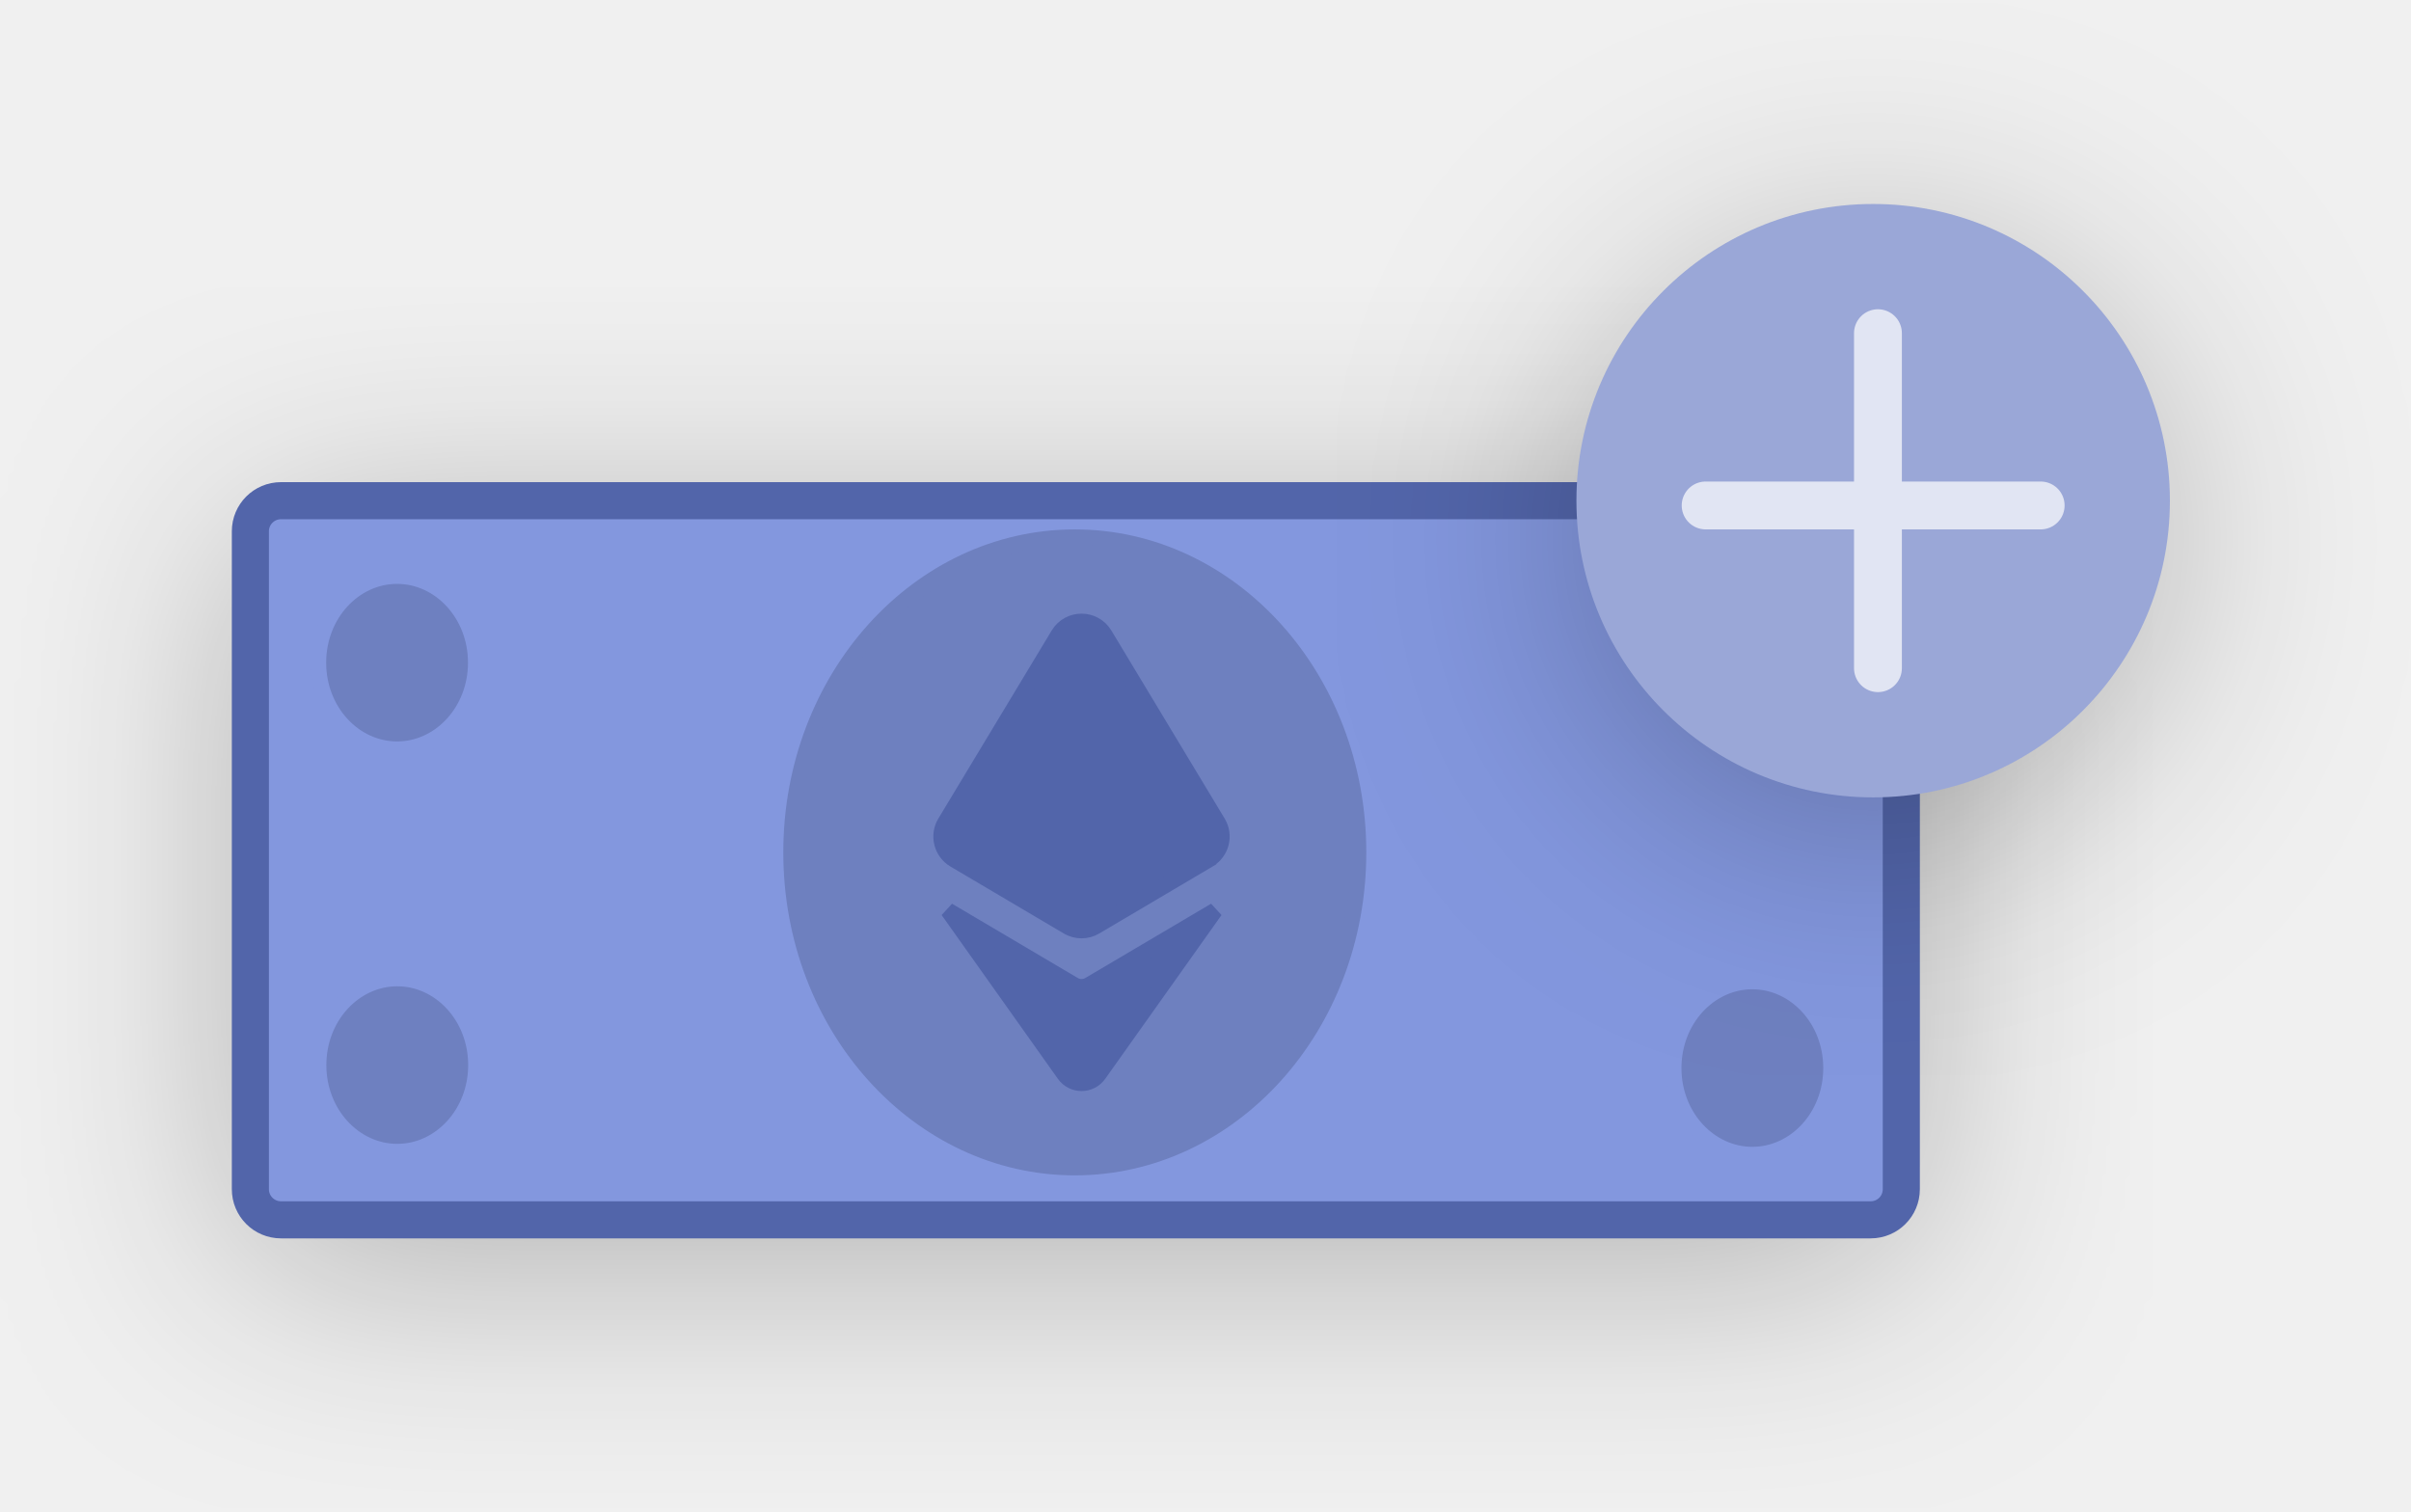
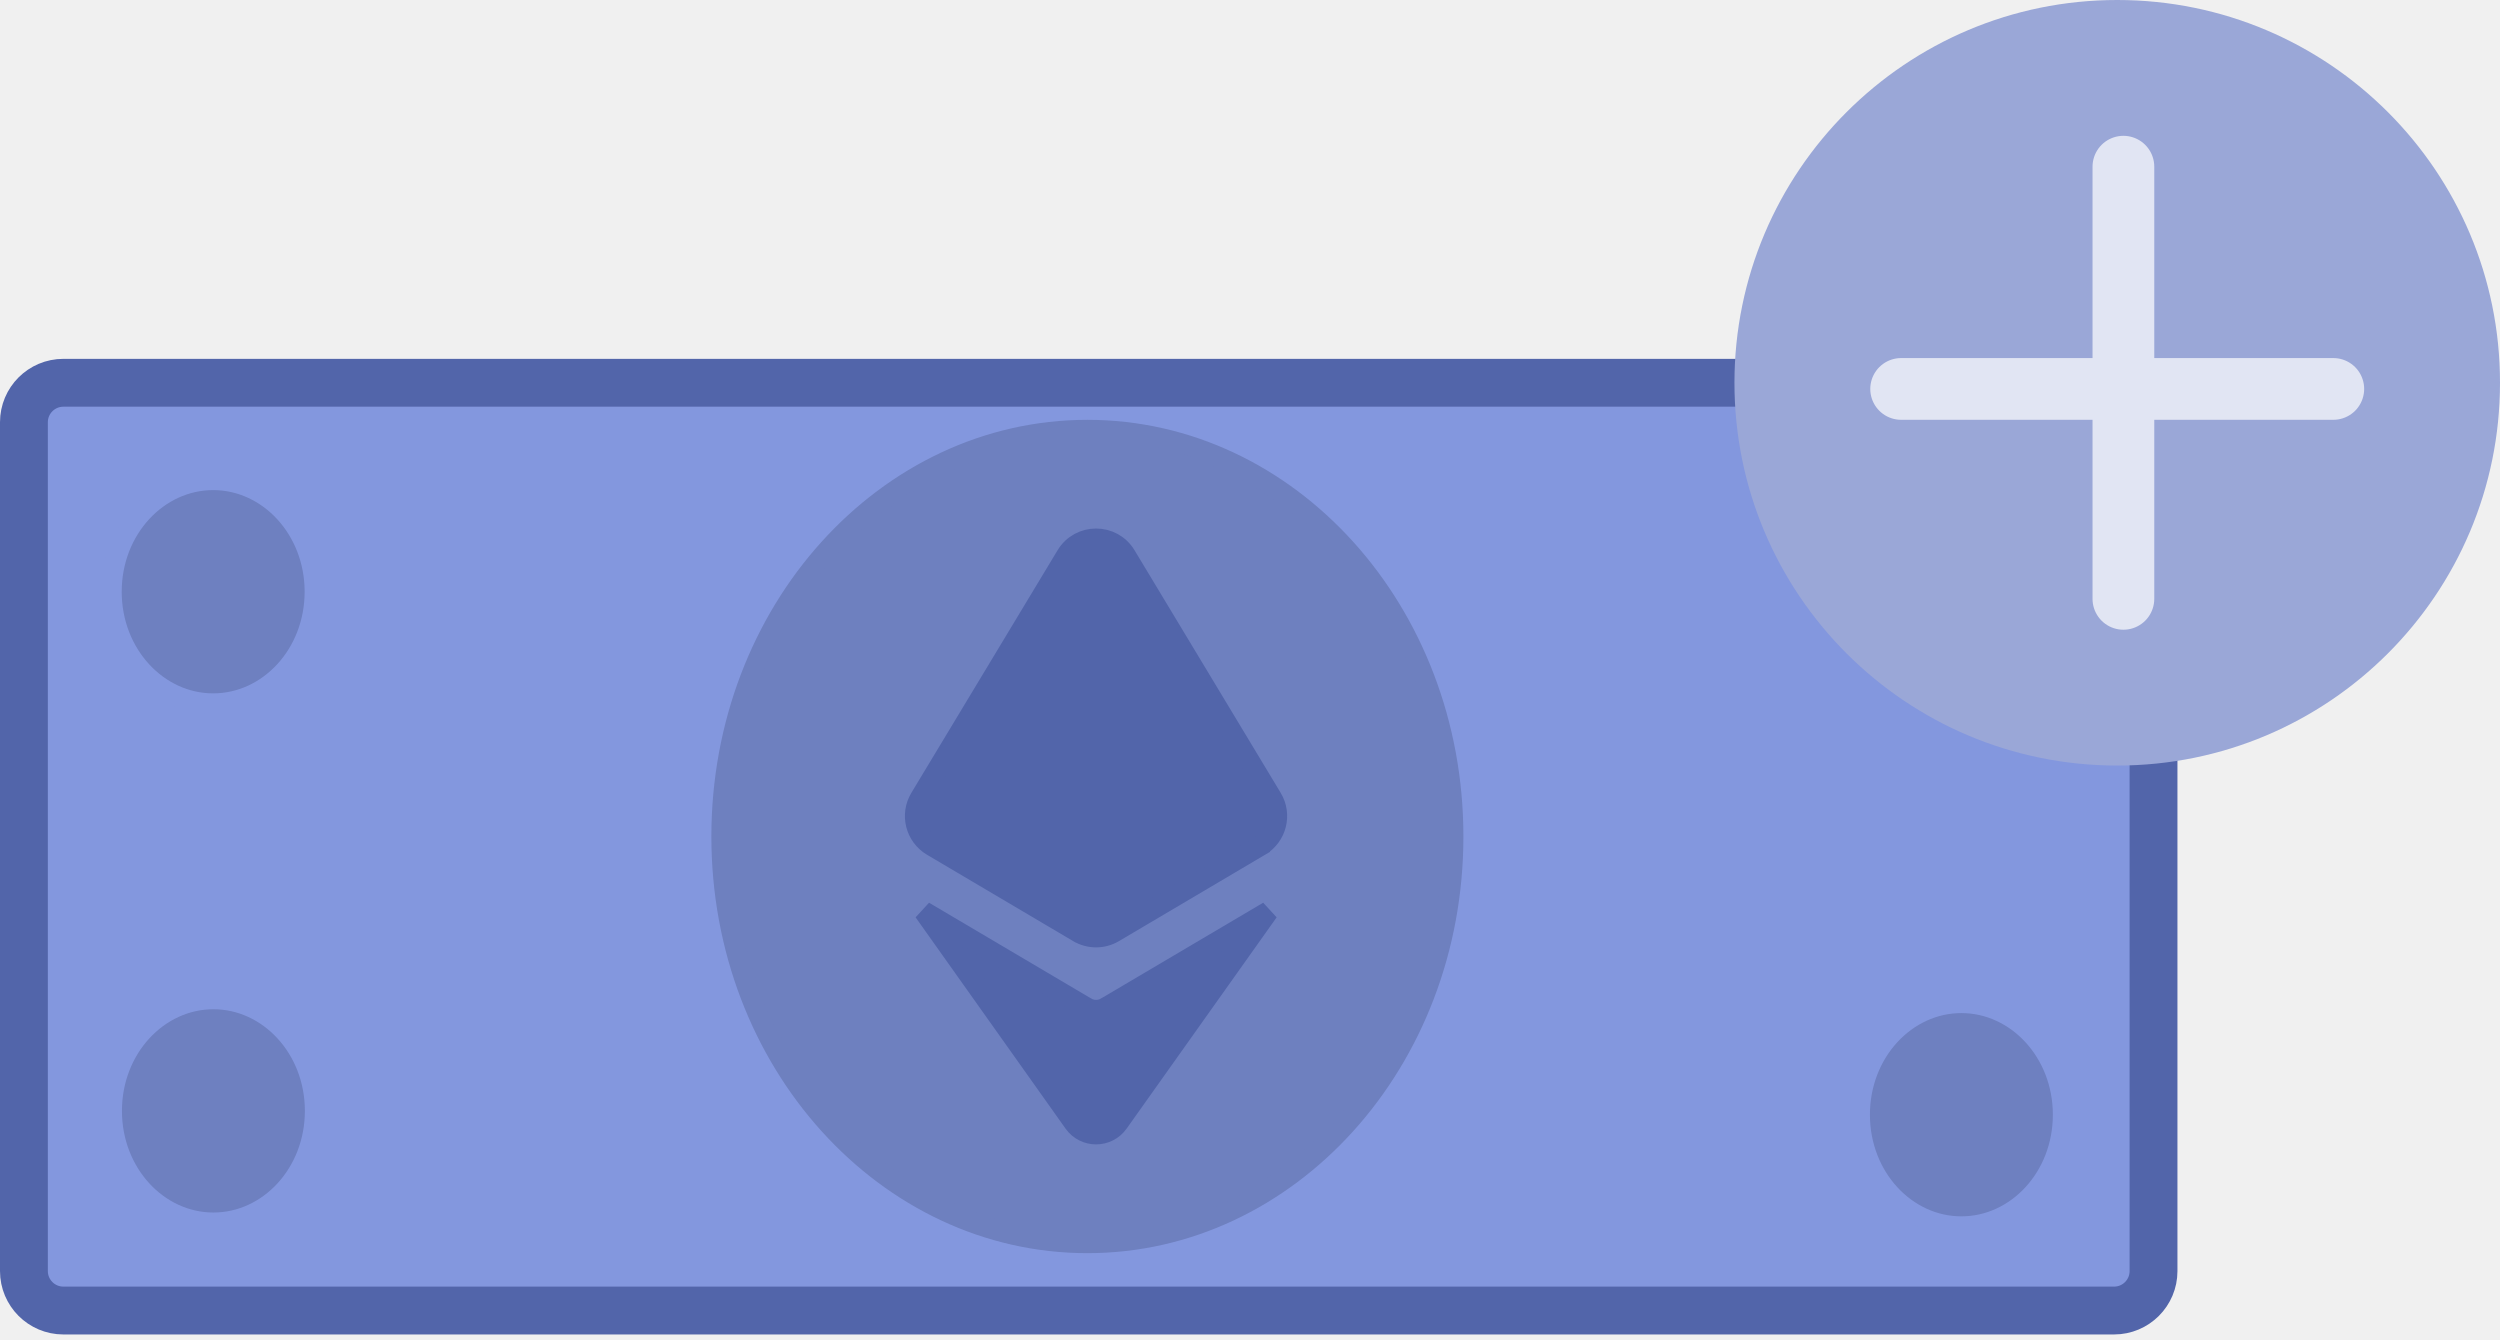
- <svg xmlns="http://www.w3.org/2000/svg" width="260" height="163" viewBox="0 0 260 163" fill="none">
-   <g filter="url(#filter0_d)">
-     <rect x="27" y="54" width="178.035" height="77.561" rx="3.3" fill="#8397DE" stroke="#5265AA" stroke-width="4" />
-     <path d="M146.491 91.931C146.491 110.784 132.718 125.915 115.906 125.915C99.094 125.915 85.32 110.784 85.32 91.931C85.32 73.078 99.094 57.947 115.906 57.947C132.718 57.947 146.491 73.078 146.491 91.931Z" fill="#6E80BF" stroke="#6E80BF" stroke-width="1.699" />
-     <path d="M197.468 72.39C197.468 77.623 193.596 81.736 188.972 81.736C184.347 81.736 180.476 77.623 180.476 72.39C180.476 67.157 184.347 63.044 188.972 63.044C193.596 63.044 197.468 67.157 197.468 72.39Z" fill="#6E80C0" stroke="#8397DE" stroke-width="1.699" />
-     <path d="M197.468 115.19C197.468 120.423 193.596 124.536 188.972 124.536C184.347 124.536 180.476 120.423 180.476 115.19C180.476 109.958 184.347 105.845 188.972 105.845C193.596 105.845 197.468 109.958 197.468 115.19Z" fill="#6E80C0" stroke="#8397DE" stroke-width="1.699" />
-     <path d="M51.317 71.469C51.317 76.702 47.445 80.815 42.821 80.815C38.197 80.815 34.325 76.702 34.325 71.469C34.325 66.237 38.197 62.123 42.821 62.123C47.445 62.123 51.317 66.237 51.317 71.469Z" fill="#6E80C0" stroke="#8397DE" stroke-width="1.699" />
-     <path d="M51.337 114.87C51.337 120.102 47.465 124.216 42.841 124.216C38.217 124.216 34.345 120.102 34.345 114.87C34.345 109.637 38.217 105.524 42.841 105.524C47.465 105.524 51.337 109.637 51.337 114.87Z" fill="#6E80C0" stroke="#8397DE" stroke-width="1.699" />
-     <path d="M130.329 92.725L130.329 92.726L118.111 99.947L118.111 99.947C117.199 100.487 116.065 100.487 115.152 99.947L115.151 99.947L102.929 92.726C101.537 91.903 101.083 90.104 101.917 88.721L101.917 88.721L114.14 68.441L114.14 68.441C115.271 66.565 117.991 66.565 119.121 68.441L131.339 88.721L131.339 88.721C132.174 90.106 131.719 91.904 130.329 92.725Z" fill="#5265AA" stroke="#5265AA" stroke-width="1.699" />
-     <path d="M118.491 115.863L118.491 115.863C117.583 117.142 115.683 117.142 114.775 115.863L102.236 98.198L115.795 106.21C115.795 106.21 115.796 106.21 115.796 106.21C116.312 106.516 116.953 106.516 117.469 106.21C117.47 106.21 117.47 106.21 117.47 106.21L131.035 98.198L118.491 115.863Z" fill="#5265AA" stroke="#5265AA" stroke-width="1.699" />
+ <svg xmlns="http://www.w3.org/2000/svg" width="209" height="112" viewBox="0 0 209 112" fill="none">
+   <rect x="2" y="32" width="178.035" height="77.561" rx="3.3" fill="#8397DE" stroke="#5265AA" stroke-width="4" />
+   <path d="M121.491 69.931C121.491 88.784 107.718 103.915 90.906 103.915C74.094 103.915 60.32 88.784 60.32 69.931C60.32 51.078 74.094 35.947 90.906 35.947C107.718 35.947 121.491 51.078 121.491 69.931Z" fill="#6E80BF" stroke="#6E80BF" stroke-width="1.699" />
+   <path d="M172.468 50.39C172.468 55.623 168.596 59.736 163.972 59.736C159.347 59.736 155.476 55.623 155.476 50.39C155.476 45.157 159.347 41.044 163.972 41.044C168.596 41.044 172.468 45.157 172.468 50.39Z" fill="#6E80C0" stroke="#8397DE" stroke-width="1.699" />
+   <path d="M172.468 93.19C172.468 98.423 168.596 102.536 163.972 102.536C159.347 102.536 155.476 98.423 155.476 93.19C155.476 87.958 159.347 83.845 163.972 83.845C168.596 83.845 172.468 87.958 172.468 93.19Z" fill="#6E80C0" stroke="#8397DE" stroke-width="1.699" />
+   <path d="M26.317 49.469C26.317 54.702 22.445 58.815 17.821 58.815C13.197 58.815 9.325 54.702 9.325 49.469C9.325 44.237 13.197 40.123 17.821 40.123C22.445 40.123 26.317 44.237 26.317 49.469Z" fill="#6E80C0" stroke="#8397DE" stroke-width="1.699" />
+   <path d="M26.337 92.87C26.337 98.103 22.465 102.216 17.841 102.216C13.217 102.216 9.345 98.103 9.345 92.87C9.345 87.638 13.217 83.524 17.841 83.524C22.465 83.524 26.337 87.638 26.337 92.87Z" fill="#6E80C0" stroke="#8397DE" stroke-width="1.699" />
+   <path d="M105.329 70.725L105.329 70.726L93.111 77.947L93.111 77.947C92.199 78.487 91.065 78.487 90.152 77.947L90.151 77.947L77.929 70.726C76.537 69.903 76.083 68.104 76.917 66.721L76.917 66.721L89.14 46.441L89.14 46.441C90.271 44.565 92.991 44.565 94.121 46.441L106.339 66.721L106.339 66.721C107.174 68.106 106.719 69.904 105.329 70.725Z" fill="#5265AA" stroke="#5265AA" stroke-width="1.699" />
+   <path d="M93.491 93.863L93.491 93.863C92.583 95.142 90.683 95.142 89.775 93.863L77.236 76.198L90.795 84.21C90.795 84.21 90.796 84.21 90.796 84.21C91.312 84.516 91.953 84.516 92.469 84.21C92.47 84.21 92.47 84.21 92.47 84.21L106.035 76.198L93.491 93.863Z" fill="#5265AA" stroke="#5265AA" stroke-width="1.699" />
+   <circle cx="177" cy="32" r="32" fill="#9AA7D7" />
+   <g opacity="0.7">
+     <line x1="195.064" y1="32.515" x2="158.935" y2="32.515" stroke="white" stroke-width="5.161" stroke-linecap="round" />
+     <line x1="177.516" y1="50.064" x2="177.516" y2="13.935" stroke="white" stroke-width="5.161" stroke-linecap="round" />
  </g>
-   <g filter="url(#filter1_d)">
-     <circle cx="202" cy="54" r="32" fill="#9AA7D7" />
-     <g opacity="0.7">
-       <line x1="220.064" y1="54.515" x2="183.935" y2="54.515" stroke="white" stroke-width="5.161" stroke-linecap="round" />
-       <line x1="202.516" y1="72.064" x2="202.516" y2="35.935" stroke="white" stroke-width="5.161" stroke-linecap="round" />
-     </g>
-   </g>
-   <defs>
-     <filter id="filter0_d" x="0" y="31" width="232.035" height="131.561" filterUnits="userSpaceOnUse" color-interpolation-filters="sRGB">
-       <feFlood flood-opacity="0" result="BackgroundImageFix" />
-       <feColorMatrix in="SourceAlpha" type="matrix" values="0 0 0 0 0 0 0 0 0 0 0 0 0 0 0 0 0 0 127 0" />
-       <feOffset dy="4" />
-       <feGaussianBlur stdDeviation="12.5" />
-       <feColorMatrix type="matrix" values="0 0 0 0 0 0 0 0 0 0 0 0 0 0 0 0 0 0 0.25 0" />
-       <feBlend mode="normal" in2="BackgroundImageFix" result="effect1_dropShadow" />
-       <feBlend mode="normal" in="SourceGraphic" in2="effect1_dropShadow" result="shape" />
-     </filter>
-     <filter id="filter1_d" x="144.194" y="0.323" width="115.613" height="115.613" filterUnits="userSpaceOnUse" color-interpolation-filters="sRGB">
-       <feFlood flood-opacity="0" result="BackgroundImageFix" />
-       <feColorMatrix in="SourceAlpha" type="matrix" values="0 0 0 0 0 0 0 0 0 0 0 0 0 0 0 0 0 0 127 0" />
-       <feOffset dy="4.129" />
-       <feGaussianBlur stdDeviation="12.903" />
-       <feColorMatrix type="matrix" values="0 0 0 0 0 0 0 0 0 0 0 0 0 0 0 0 0 0 0.25 0" />
-       <feBlend mode="normal" in2="BackgroundImageFix" result="effect1_dropShadow" />
-       <feBlend mode="normal" in="SourceGraphic" in2="effect1_dropShadow" result="shape" />
-     </filter>
-   </defs>
</svg>
